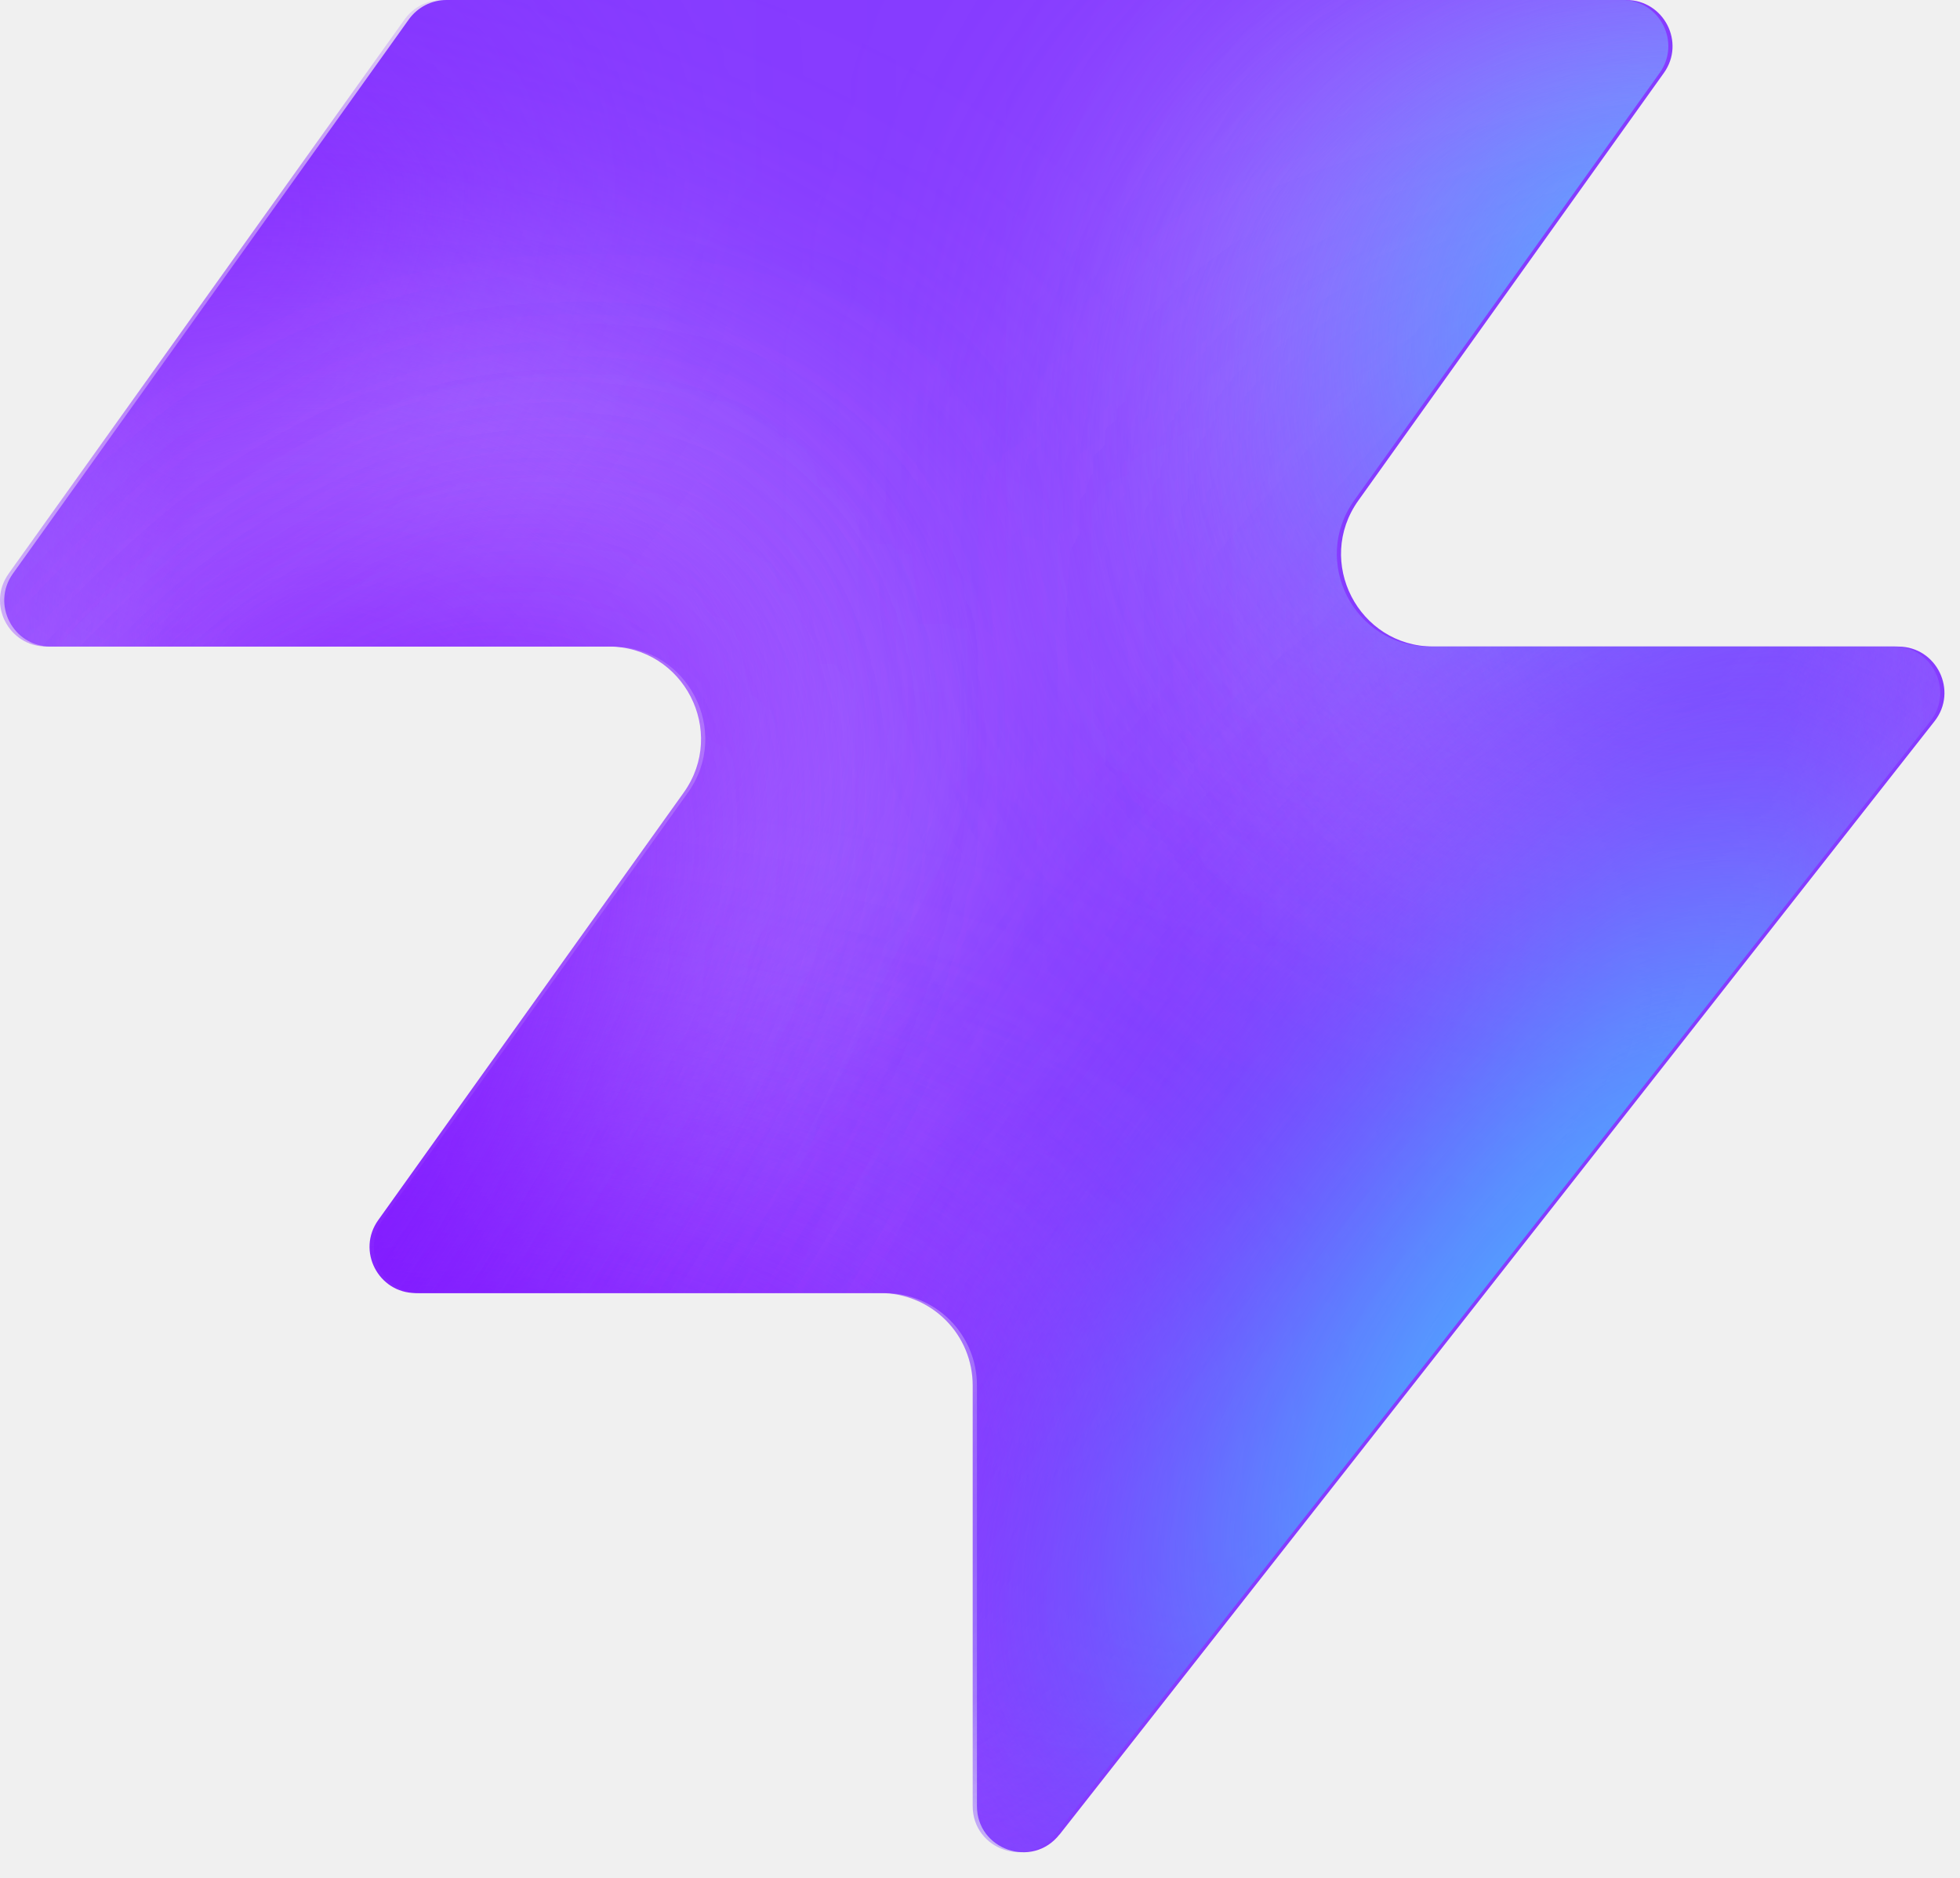
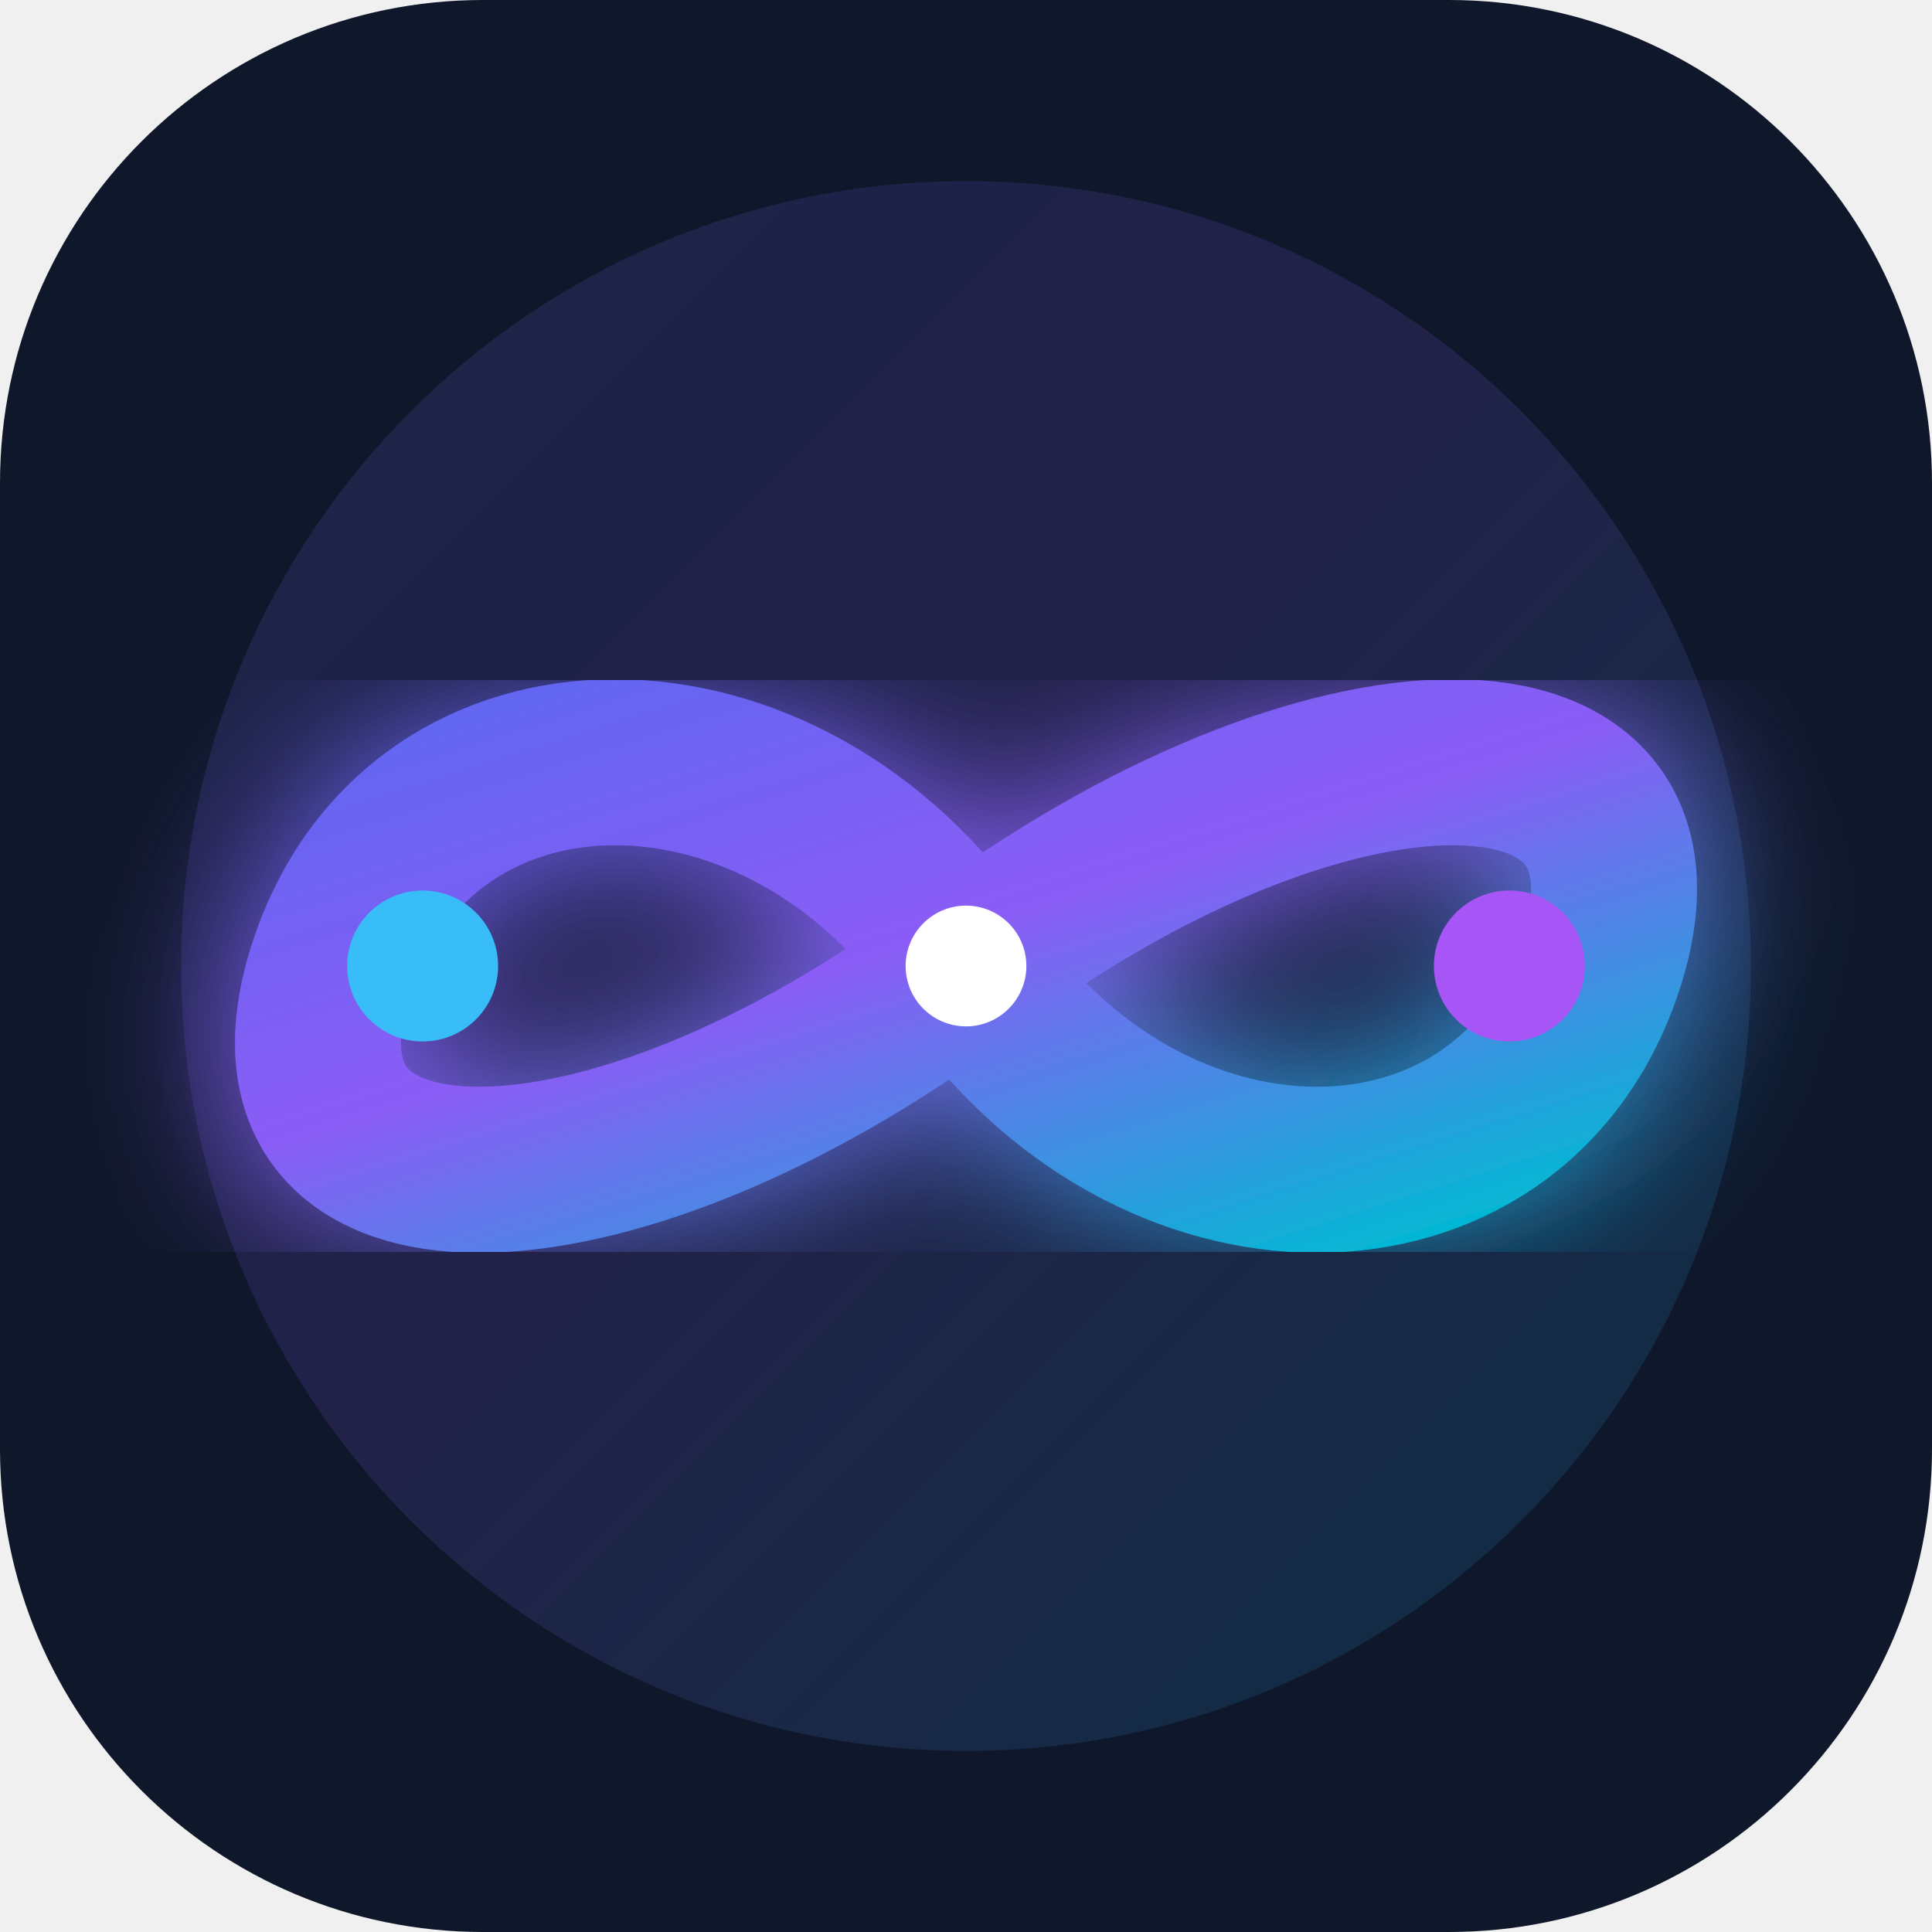
- <svg xmlns="http://www.w3.org/2000/svg" width="48" height="46" fill="none" viewBox="0 0 48 46">
-   <path fill="#863bff" d="M25.946 44.938c-.664.845-2.021.375-2.021-.698V33.937a2.26 2.26 0 0 0-2.262-2.262H10.287c-.92 0-1.456-1.04-.92-1.788l7.48-10.471c1.07-1.497 0-3.578-1.842-3.578H1.237c-.92 0-1.456-1.04-.92-1.788L10.013.474c.214-.297.556-.474.92-.474h28.894c.92 0 1.456 1.04.92 1.788l-7.48 10.471c-1.07 1.498 0 3.579 1.842 3.579h11.377c.943 0 1.473 1.088.89 1.83L25.947 44.94z" style="fill:#863bff;fill:color(display-p3 .525 .23 1);fill-opacity:1" />
-   <mask id="a" width="48" height="46" x="0" y="0" maskUnits="userSpaceOnUse" style="mask-type:alpha">
-     <path fill="#000" d="M25.842 44.938c-.664.844-2.021.375-2.021-.698V33.937a2.26 2.26 0 0 0-2.262-2.262H10.183c-.92 0-1.456-1.04-.92-1.788l7.48-10.471c1.07-1.498 0-3.579-1.842-3.579H1.133c-.92 0-1.456-1.04-.92-1.787L9.91.473c.214-.297.556-.474.92-.474h28.894c.92 0 1.456 1.04.92 1.788l-7.48 10.471c-1.07 1.498 0 3.578 1.842 3.578h11.377c.943 0 1.473 1.088.89 1.832L25.843 44.94z" style="fill:#000;fill-opacity:1" />
-   </mask>
-   <g mask="url(#a)">
-     <g filter="url(#b)">
-       <ellipse cx="5.508" cy="14.704" fill="#ede6ff" rx="5.508" ry="14.704" style="fill:#ede6ff;fill:color(display-p3 .927 .903 1);fill-opacity:1" transform="matrix(.00324 1 1 -.00324 -4.47 31.516)" />
-     </g>
-     <g filter="url(#c)">
-       <ellipse cx="10.399" cy="29.851" fill="#ede6ff" rx="10.399" ry="29.851" style="fill:#ede6ff;fill:color(display-p3 .927 .903 1);fill-opacity:1" transform="matrix(.00324 1 1 -.00324 -39.328 7.883)" />
-     </g>
-     <g filter="url(#d)">
-       <ellipse cx="5.508" cy="30.487" fill="#7e14ff" rx="5.508" ry="30.487" style="fill:#7e14ff;fill:color(display-p3 .492 .077 1);fill-opacity:1" transform="rotate(89.814 -25.913 -14.639)scale(1 -1)" />
-     </g>
-     <g filter="url(#e)">
-       <ellipse cx="5.508" cy="30.599" fill="#7e14ff" rx="5.508" ry="30.599" style="fill:#7e14ff;fill:color(display-p3 .492 .077 1);fill-opacity:1" transform="rotate(89.814 -32.644 -3.334)scale(1 -1)" />
-     </g>
-     <g filter="url(#f)">
-       <ellipse cx="5.508" cy="30.599" fill="#7e14ff" rx="5.508" ry="30.599" style="fill:#7e14ff;fill:color(display-p3 .492 .077 1);fill-opacity:1" transform="matrix(.00324 1 1 -.00324 -34.34 30.47)" />
-     </g>
-     <g filter="url(#g)">
-       <ellipse cx="14.072" cy="22.078" fill="#ede6ff" rx="14.072" ry="22.078" style="fill:#ede6ff;fill:color(display-p3 .927 .903 1);fill-opacity:1" transform="rotate(93.35 24.506 48.493)scale(-1 1)" />
-     </g>
-     <g filter="url(#h)">
-       <ellipse cx="3.47" cy="21.501" fill="#7e14ff" rx="3.47" ry="21.501" style="fill:#7e14ff;fill:color(display-p3 .492 .077 1);fill-opacity:1" transform="rotate(89.009 28.708 47.59)scale(-1 1)" />
-     </g>
-     <g filter="url(#i)">
-       <ellipse cx="3.47" cy="21.501" fill="#7e14ff" rx="3.47" ry="21.501" style="fill:#7e14ff;fill:color(display-p3 .492 .077 1);fill-opacity:1" transform="rotate(89.009 28.708 47.59)scale(-1 1)" />
-     </g>
-     <g filter="url(#j)">
-       <ellipse cx=".387" cy="8.972" fill="#7e14ff" rx="4.407" ry="29.108" style="fill:#7e14ff;fill:color(display-p3 .492 .077 1);fill-opacity:1" transform="rotate(39.51 .387 8.972)" />
-     </g>
-     <g filter="url(#k)">
-       <ellipse cx="47.523" cy="-6.092" fill="#7e14ff" rx="4.407" ry="29.108" style="fill:#7e14ff;fill:color(display-p3 .492 .077 1);fill-opacity:1" transform="rotate(37.892 47.523 -6.092)" />
-     </g>
-     <g filter="url(#l)">
-       <ellipse cx="41.412" cy="6.333" fill="#47bfff" rx="5.971" ry="9.665" style="fill:#47bfff;fill:color(display-p3 .28 .748 1);fill-opacity:1" transform="rotate(37.892 41.412 6.333)" />
-     </g>
-     <g filter="url(#m)">
-       <ellipse cx="-1.879" cy="38.332" fill="#7e14ff" rx="4.407" ry="29.108" style="fill:#7e14ff;fill:color(display-p3 .492 .077 1);fill-opacity:1" transform="rotate(37.892 -1.88 38.332)" />
-     </g>
-     <g filter="url(#n)">
-       <ellipse cx="-1.879" cy="38.332" fill="#7e14ff" rx="4.407" ry="29.108" style="fill:#7e14ff;fill:color(display-p3 .492 .077 1);fill-opacity:1" transform="rotate(37.892 -1.88 38.332)" />
-     </g>
-     <g filter="url(#o)">
-       <ellipse cx="35.651" cy="29.907" fill="#7e14ff" rx="4.407" ry="29.108" style="fill:#7e14ff;fill:color(display-p3 .492 .077 1);fill-opacity:1" transform="rotate(37.892 35.651 29.907)" />
-     </g>
-     <g filter="url(#p)">
-       <ellipse cx="38.418" cy="32.4" fill="#47bfff" rx="5.971" ry="15.297" style="fill:#47bfff;fill:color(display-p3 .28 .748 1);fill-opacity:1" transform="rotate(37.892 38.418 32.4)" />
-     </g>
-   </g>
+ <svg xmlns="http://www.w3.org/2000/svg" viewBox="0 0 64 64" fill="none">
  <defs>
-     <filter id="b" width="60.045" height="41.654" x="-19.77" y="16.149" color-interpolation-filters="sRGB" filterUnits="userSpaceOnUse">
-       <feFlood flood-opacity="0" result="BackgroundImageFix" />
-       <feBlend in="SourceGraphic" in2="BackgroundImageFix" result="shape" />
-       <feGaussianBlur result="effect1_foregroundBlur_2002_17158" stdDeviation="7.659" />
-     </filter>
-     <filter id="c" width="90.34" height="51.437" x="-54.613" y="-7.533" color-interpolation-filters="sRGB" filterUnits="userSpaceOnUse">
-       <feFlood flood-opacity="0" result="BackgroundImageFix" />
-       <feBlend in="SourceGraphic" in2="BackgroundImageFix" result="shape" />
-       <feGaussianBlur result="effect1_foregroundBlur_2002_17158" stdDeviation="7.659" />
-     </filter>
-     <filter id="d" width="79.355" height="29.4" x="-49.64" y="2.03" color-interpolation-filters="sRGB" filterUnits="userSpaceOnUse">
-       <feFlood flood-opacity="0" result="BackgroundImageFix" />
-       <feBlend in="SourceGraphic" in2="BackgroundImageFix" result="shape" />
-       <feGaussianBlur result="effect1_foregroundBlur_2002_17158" stdDeviation="4.596" />
-     </filter>
-     <filter id="e" width="79.579" height="29.4" x="-45.045" y="20.029" color-interpolation-filters="sRGB" filterUnits="userSpaceOnUse">
-       <feFlood flood-opacity="0" result="BackgroundImageFix" />
-       <feBlend in="SourceGraphic" in2="BackgroundImageFix" result="shape" />
-       <feGaussianBlur result="effect1_foregroundBlur_2002_17158" stdDeviation="4.596" />
-     </filter>
-     <filter id="f" width="79.579" height="29.4" x="-43.513" y="21.178" color-interpolation-filters="sRGB" filterUnits="userSpaceOnUse">
-       <feFlood flood-opacity="0" result="BackgroundImageFix" />
-       <feBlend in="SourceGraphic" in2="BackgroundImageFix" result="shape" />
-       <feGaussianBlur result="effect1_foregroundBlur_2002_17158" stdDeviation="4.596" />
-     </filter>
-     <filter id="g" width="74.749" height="58.852" x="15.756" y="-17.901" color-interpolation-filters="sRGB" filterUnits="userSpaceOnUse">
-       <feFlood flood-opacity="0" result="BackgroundImageFix" />
-       <feBlend in="SourceGraphic" in2="BackgroundImageFix" result="shape" />
-       <feGaussianBlur result="effect1_foregroundBlur_2002_17158" stdDeviation="7.659" />
-     </filter>
-     <filter id="h" width="61.377" height="25.362" x="23.548" y="2.284" color-interpolation-filters="sRGB" filterUnits="userSpaceOnUse">
-       <feFlood flood-opacity="0" result="BackgroundImageFix" />
-       <feBlend in="SourceGraphic" in2="BackgroundImageFix" result="shape" />
-       <feGaussianBlur result="effect1_foregroundBlur_2002_17158" stdDeviation="4.596" />
-     </filter>
-     <filter id="i" width="61.377" height="25.362" x="23.548" y="2.284" color-interpolation-filters="sRGB" filterUnits="userSpaceOnUse">
-       <feFlood flood-opacity="0" result="BackgroundImageFix" />
-       <feBlend in="SourceGraphic" in2="BackgroundImageFix" result="shape" />
-       <feGaussianBlur result="effect1_foregroundBlur_2002_17158" stdDeviation="4.596" />
-     </filter>
-     <filter id="j" width="56.045" height="63.649" x="-27.636" y="-22.853" color-interpolation-filters="sRGB" filterUnits="userSpaceOnUse">
-       <feFlood flood-opacity="0" result="BackgroundImageFix" />
-       <feBlend in="SourceGraphic" in2="BackgroundImageFix" result="shape" />
-       <feGaussianBlur result="effect1_foregroundBlur_2002_17158" stdDeviation="4.596" />
-     </filter>
-     <filter id="k" width="54.814" height="64.646" x="20.116" y="-38.415" color-interpolation-filters="sRGB" filterUnits="userSpaceOnUse">
-       <feFlood flood-opacity="0" result="BackgroundImageFix" />
-       <feBlend in="SourceGraphic" in2="BackgroundImageFix" result="shape" />
-       <feGaussianBlur result="effect1_foregroundBlur_2002_17158" stdDeviation="4.596" />
-     </filter>
-     <filter id="l" width="33.541" height="35.313" x="24.641" y="-11.323" color-interpolation-filters="sRGB" filterUnits="userSpaceOnUse">
-       <feFlood flood-opacity="0" result="BackgroundImageFix" />
-       <feBlend in="SourceGraphic" in2="BackgroundImageFix" result="shape" />
-       <feGaussianBlur result="effect1_foregroundBlur_2002_17158" stdDeviation="4.596" />
-     </filter>
-     <filter id="m" width="54.814" height="64.646" x="-29.286" y="6.009" color-interpolation-filters="sRGB" filterUnits="userSpaceOnUse">
-       <feFlood flood-opacity="0" result="BackgroundImageFix" />
-       <feBlend in="SourceGraphic" in2="BackgroundImageFix" result="shape" />
-       <feGaussianBlur result="effect1_foregroundBlur_2002_17158" stdDeviation="4.596" />
-     </filter>
-     <filter id="n" width="54.814" height="64.646" x="-29.286" y="6.009" color-interpolation-filters="sRGB" filterUnits="userSpaceOnUse">
-       <feFlood flood-opacity="0" result="BackgroundImageFix" />
-       <feBlend in="SourceGraphic" in2="BackgroundImageFix" result="shape" />
-       <feGaussianBlur result="effect1_foregroundBlur_2002_17158" stdDeviation="4.596" />
-     </filter>
-     <filter id="o" width="54.814" height="64.646" x="8.244" y="-2.416" color-interpolation-filters="sRGB" filterUnits="userSpaceOnUse">
-       <feFlood flood-opacity="0" result="BackgroundImageFix" />
-       <feBlend in="SourceGraphic" in2="BackgroundImageFix" result="shape" />
-       <feGaussianBlur result="effect1_foregroundBlur_2002_17158" stdDeviation="4.596" />
-     </filter>
-     <filter id="p" width="39.409" height="43.623" x="18.713" y="10.588" color-interpolation-filters="sRGB" filterUnits="userSpaceOnUse">
-       <feFlood flood-opacity="0" result="BackgroundImageFix" />
-       <feBlend in="SourceGraphic" in2="BackgroundImageFix" result="shape" />
-       <feGaussianBlur result="effect1_foregroundBlur_2002_17158" stdDeviation="4.596" />
+     <linearGradient id="favInfinity" x1="0%" y1="0%" x2="100%" y2="100%">
+       <stop offset="0%" stop-color="#6366F1" />
+       <stop offset="45%" stop-color="#8B5CF6" />
+       <stop offset="100%" stop-color="#06B6D4" />
+     </linearGradient>
+     <filter id="favGlow" x="-20%" y="-20%" width="140%" height="140%">
+       <feGaussianBlur stdDeviation="2.5" result="blur" />
+       <feMerge>
+         <feMergeNode in="blur" />
+         <feMergeNode in="SourceGraphic" />
+       </feMerge>
    </filter>
  </defs>
+   <rect width="64" height="64" rx="16" fill="#0F172A" />
+   <circle cx="32" cy="32" r="26" fill="url(#favInfinity)" opacity="0.15" />
+   <path d="M 32 32 C 26 23, 14 23, 11 32 C 8 41, 20 41, 32 32 C 44 23, 56 23, 53 32 C 50 41, 38 41, 32 32 Z" stroke="url(#favInfinity)" stroke-width="5.5" stroke-linecap="round" stroke-linejoin="round" filter="url(#favGlow)" />
+   <circle cx="14" cy="32" r="2.5" fill="#38BDF8" />
+   <circle cx="50" cy="32" r="2.5" fill="#A855F7" />
+   <circle cx="32" cy="32" r="2" fill="#FFFFFF" />
</svg>
